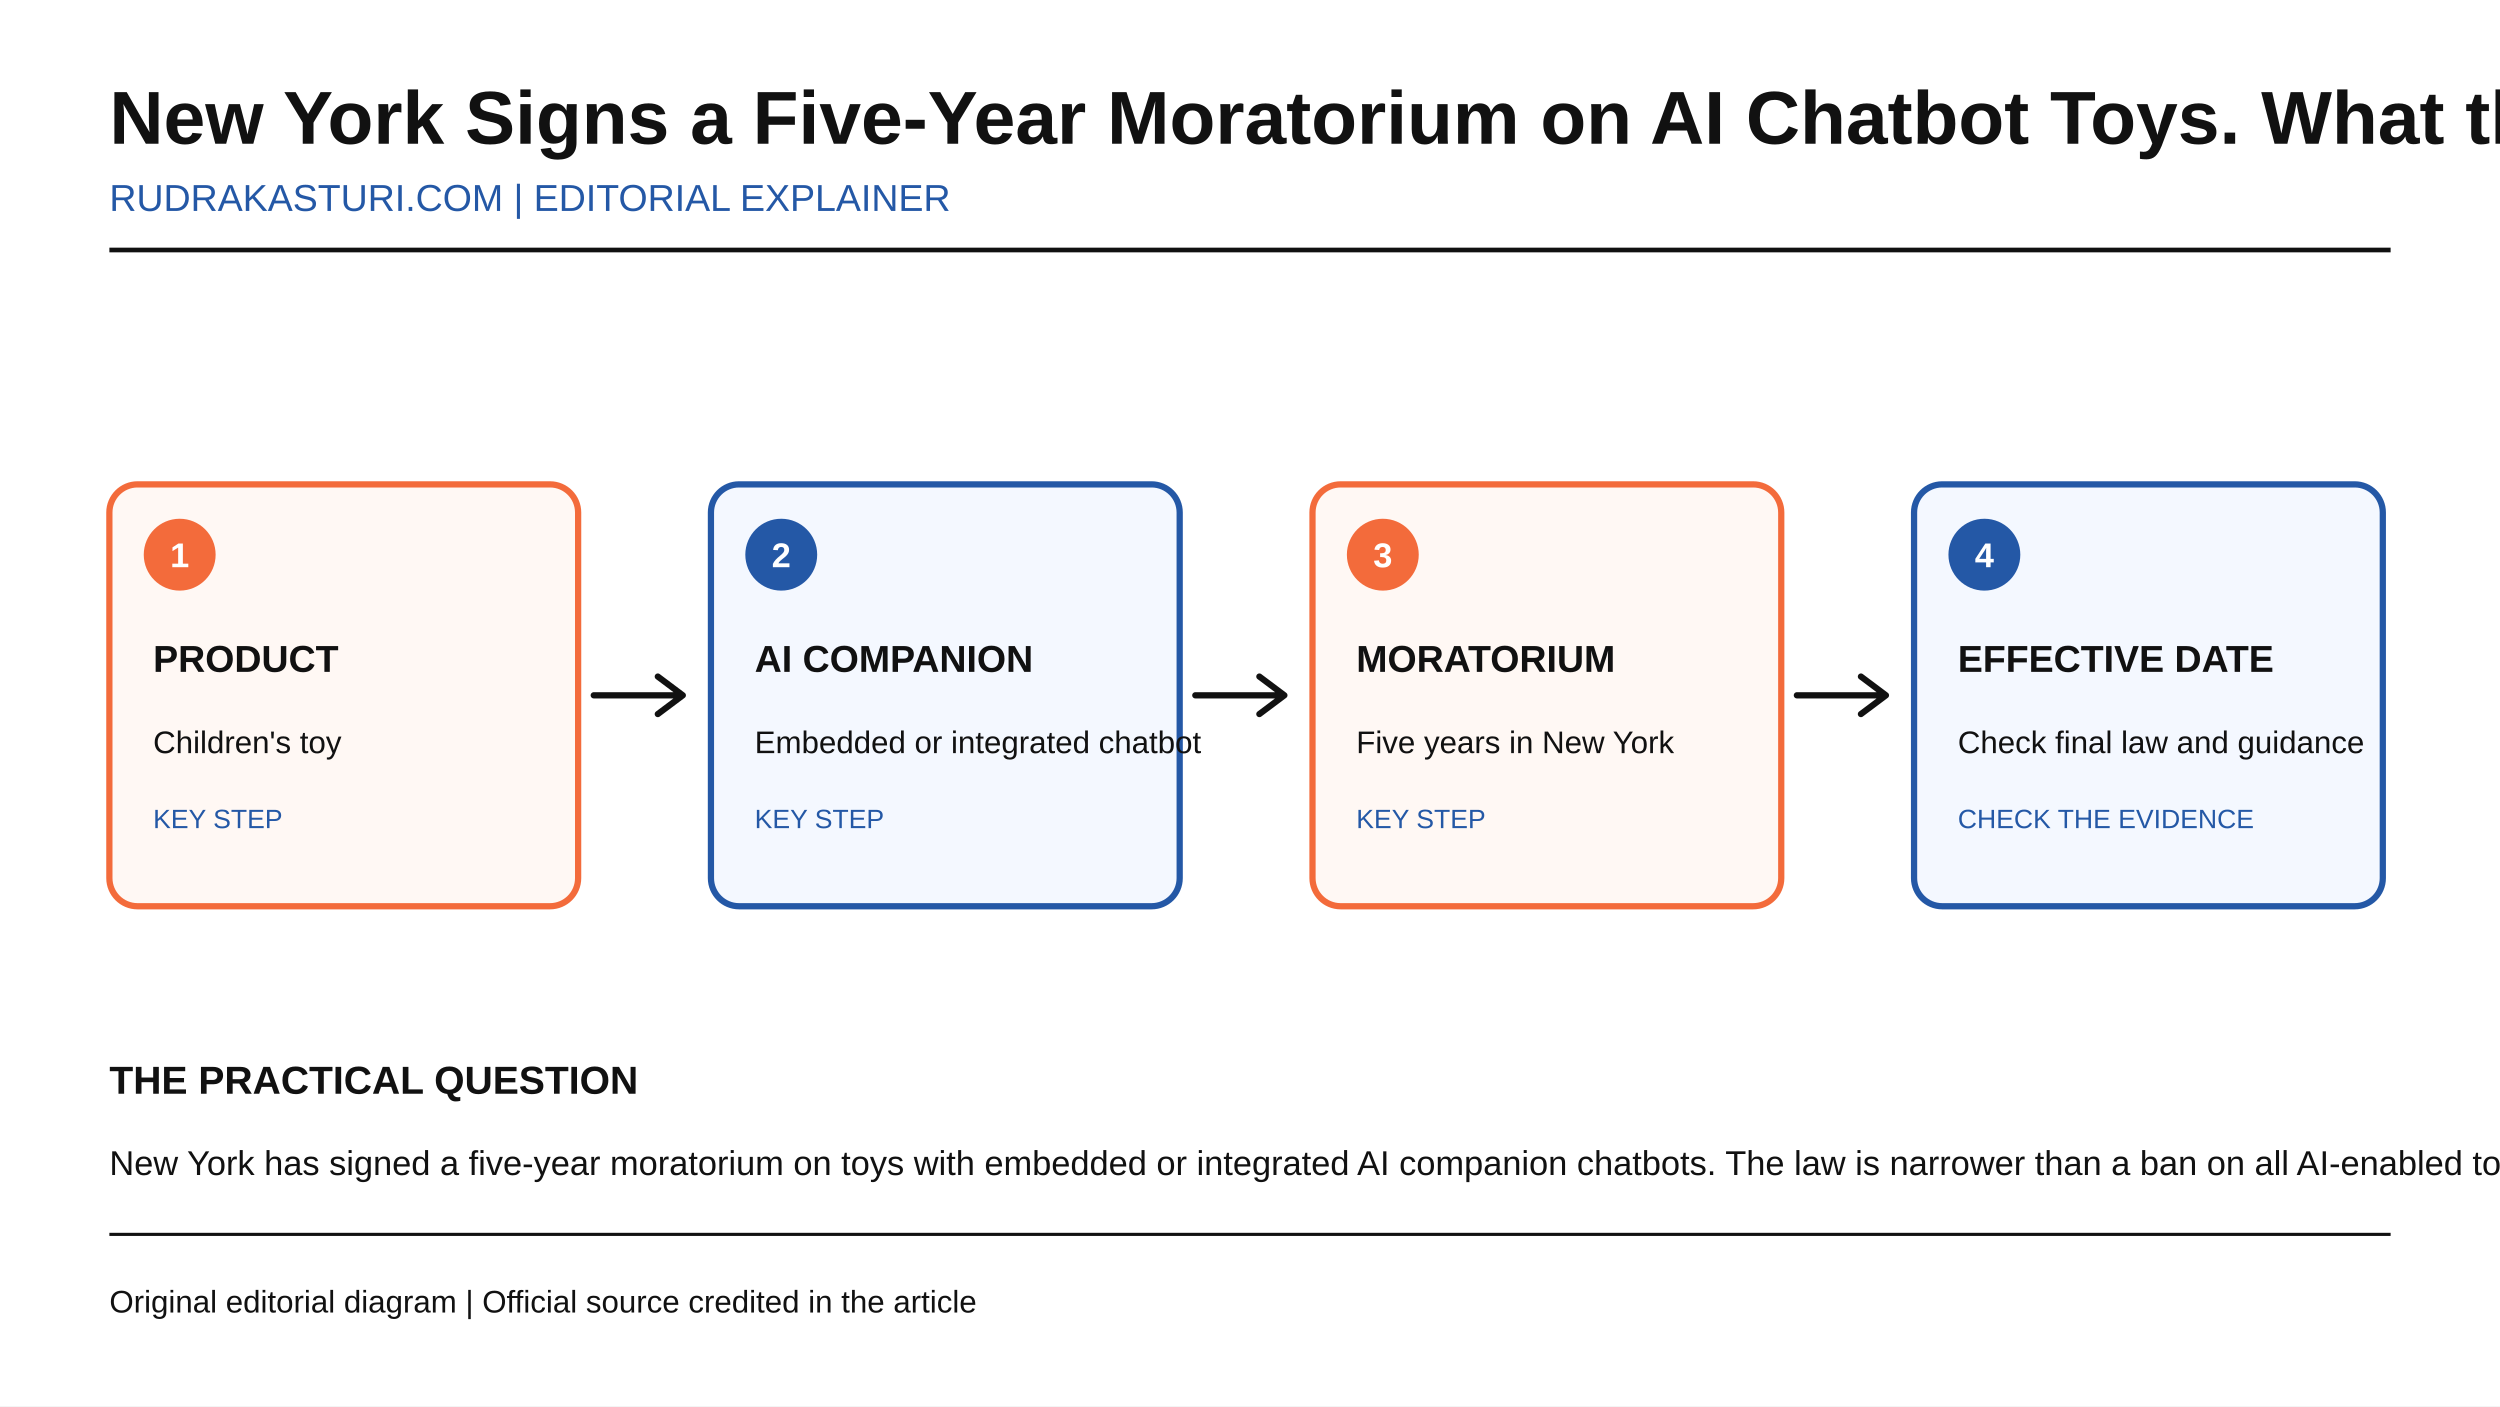
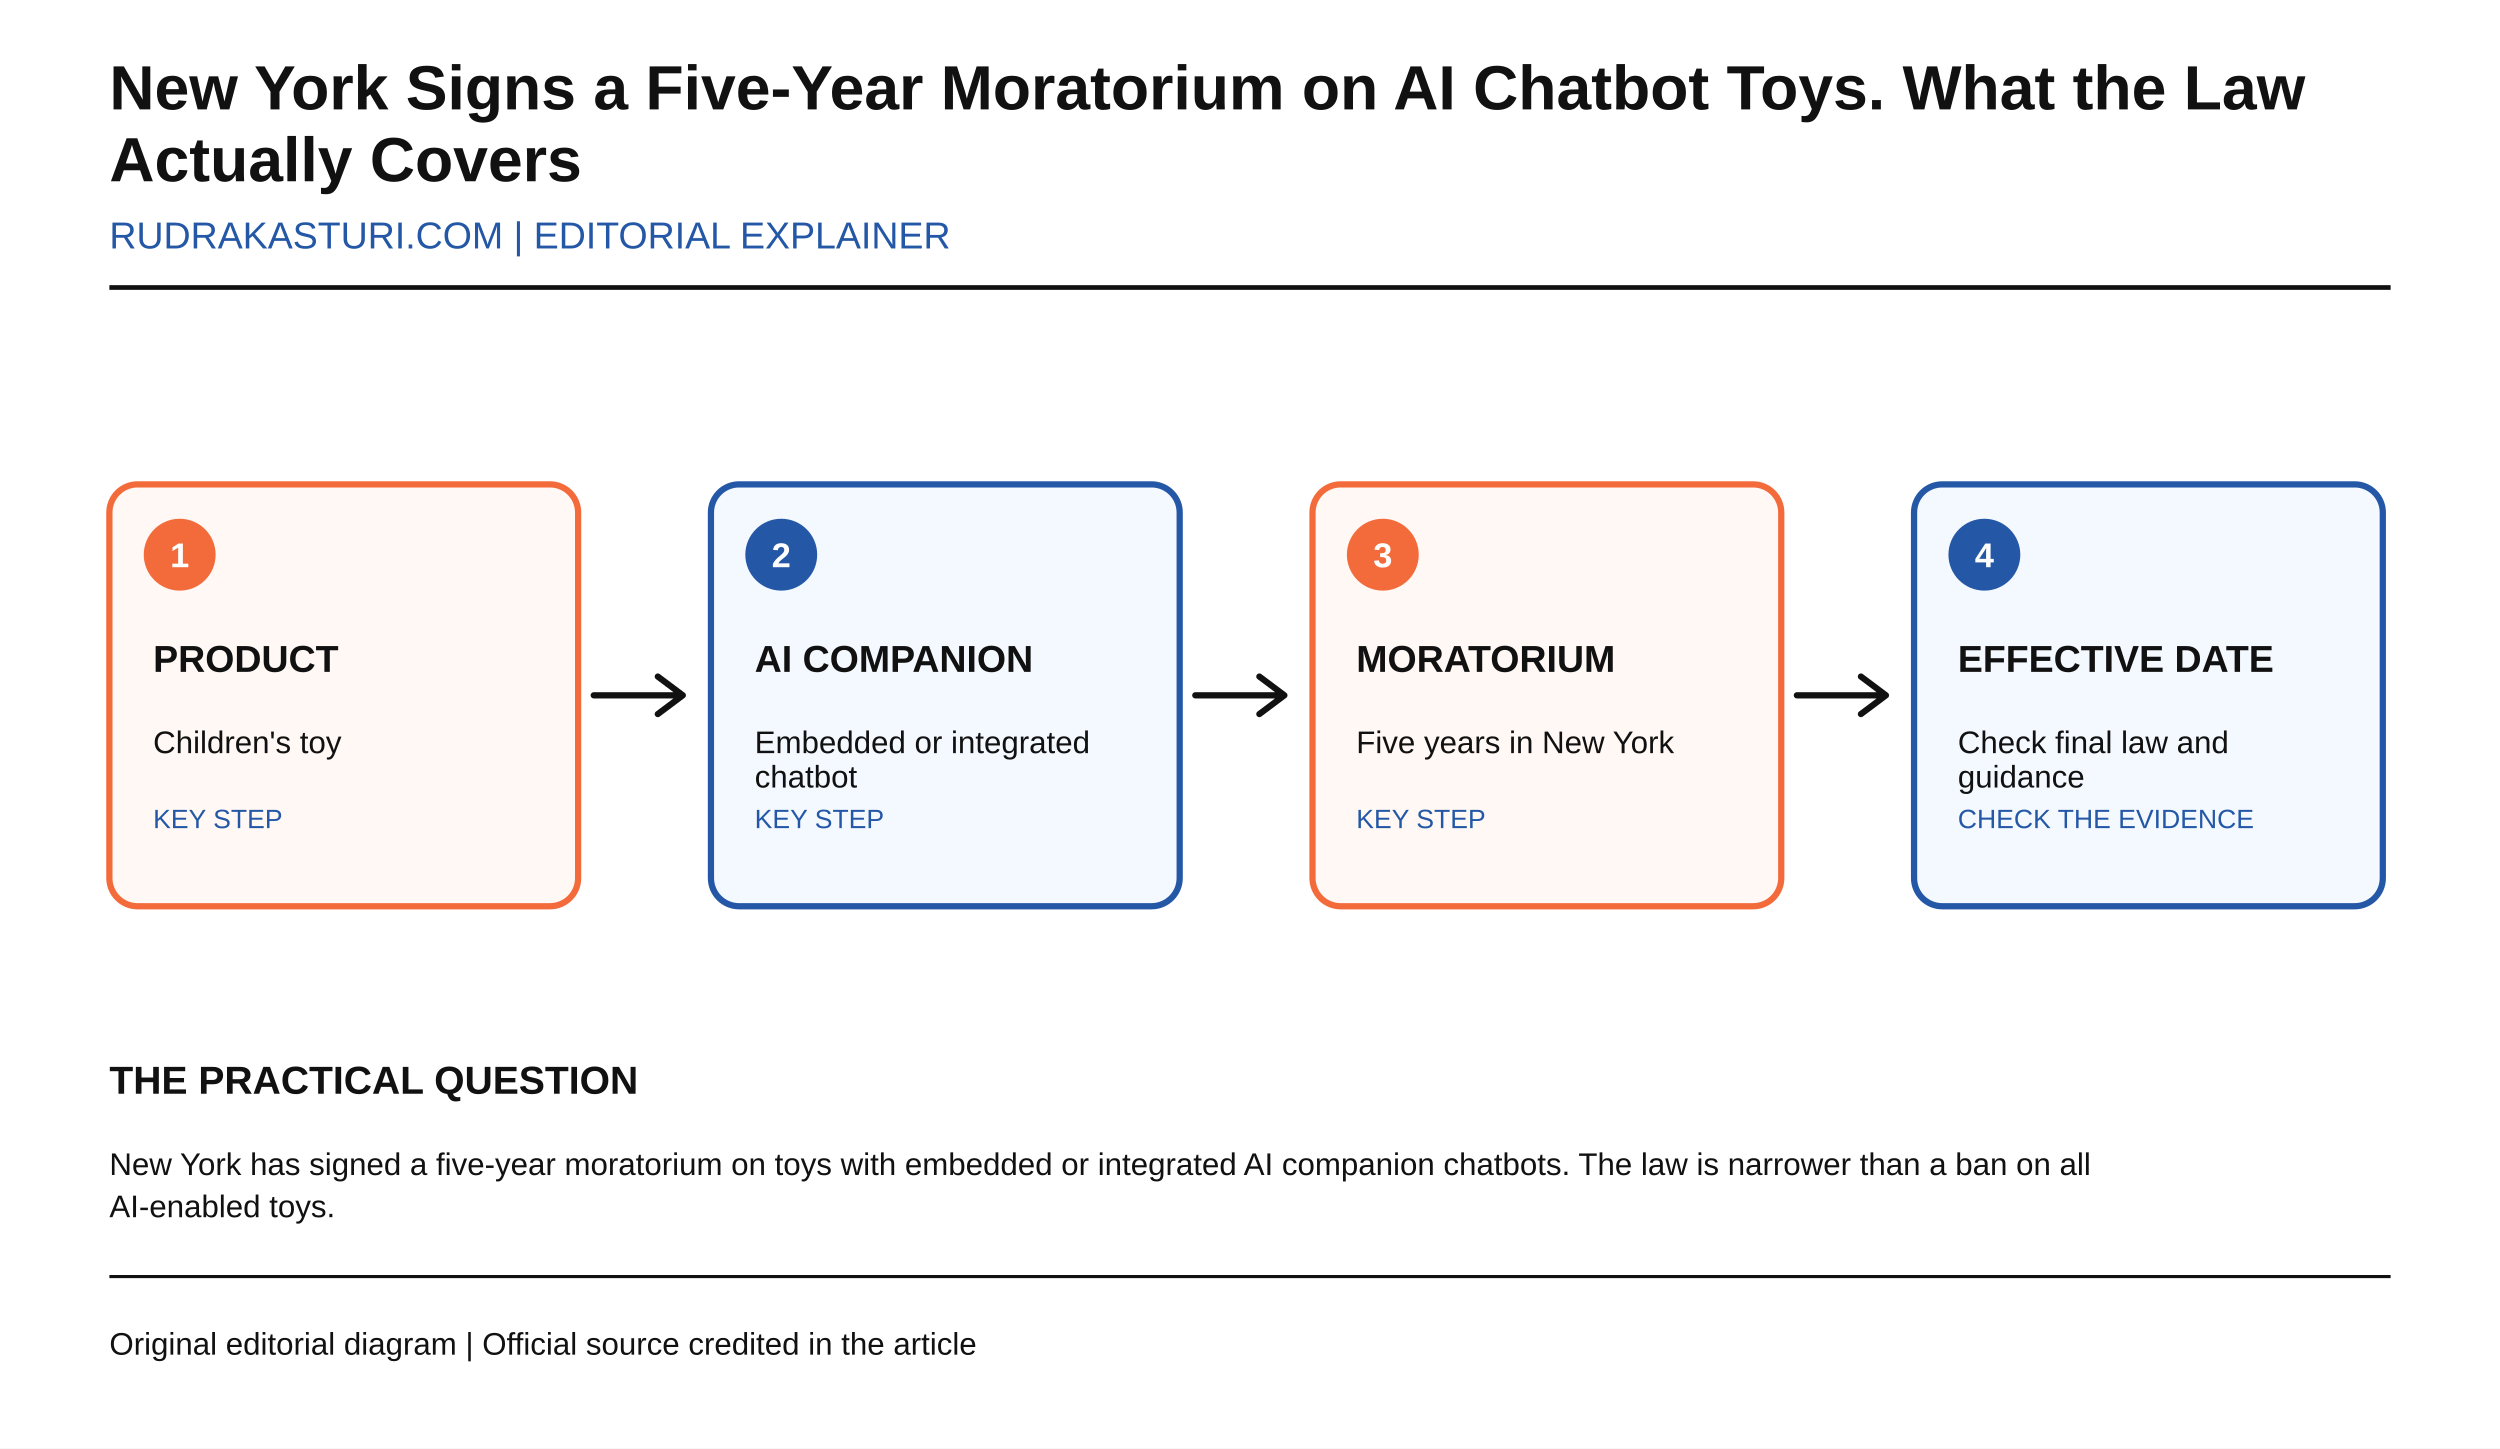
- <svg xmlns="http://www.w3.org/2000/svg" width="1600" height="900" viewBox="0 0 1600 900">
-   <rect width="1600" height="900" fill="#fff" />
-   <path d="M70 160H1530" stroke="#111" stroke-width="3" />
-   <text x="70" y="92" font-family="Arial,Helvetica,sans-serif" font-size="48" font-weight="700" fill="#111">New York Signs a Five-Year Moratorium on AI Chatbot Toys. What the Law Actually Covers</text>
-   <text x="70" y="135" font-family="Arial,Helvetica,sans-serif" font-size="24" fill="#2458a6">RUDRAKASTURI.COM | EDITORIAL EXPLAINER</text>
+ <svg xmlns="http://www.w3.org/2000/svg" width="1600" height="927" viewBox="0 0 1600 927">
+   <rect width="1600" height="927" fill="#fff" />
+   <path d="M70 184H1530" stroke="#111" stroke-width="3" />
+   <text x="70" y="70" font-family="Arial,Helvetica,sans-serif" font-size="40" font-weight="700" fill="#111">
+     <tspan x="70" dy="0">New York Signs a Five-Year Moratorium on AI Chatbot Toys. What the Law</tspan>
+     <tspan x="70" dy="46">Actually Covers</tspan>
+   </text>
+   <text x="70" y="159" font-family="Arial,Helvetica,sans-serif" font-size="24" fill="#2458a6">RUDRAKASTURI.COM | EDITORIAL EXPLAINER</text>
  <rect x="70" y="310" width="300" height="270" rx="18" fill="#fff8f4" stroke="#f36b3b" stroke-width="4" />
  <circle cx="115" cy="355" r="23" fill="#f36b3b" />
  <text x="115" y="363" text-anchor="middle" font-family="Arial" font-size="22" font-weight="700" fill="#fff">1</text>
  <text x="98" y="430" font-family="Arial,Helvetica,sans-serif" font-size="24" font-weight="700" fill="#111">PRODUCT</text>
-   <text x="98" y="482" font-family="Arial,Helvetica,sans-serif" font-size="20" fill="#111">Children's toy</text>
+   <text x="98" y="482" font-family="Arial,Helvetica,sans-serif" font-size="20" fill="#111">
+     <tspan x="98" dy="0">Children's toy</tspan>
+   </text>
  <text x="98" y="530" font-family="Arial,Helvetica,sans-serif" font-size="17" fill="#2458a6">KEY STEP</text>
  <rect x="455" y="310" width="300" height="270" rx="18" fill="#f4f8ff" stroke="#2458a6" stroke-width="4" />
  <circle cx="500" cy="355" r="23" fill="#2458a6" />
  <text x="500" y="363" text-anchor="middle" font-family="Arial" font-size="22" font-weight="700" fill="#fff">2</text>
  <text x="483" y="430" font-family="Arial,Helvetica,sans-serif" font-size="24" font-weight="700" fill="#111">AI COMPANION</text>
-   <text x="483" y="482" font-family="Arial,Helvetica,sans-serif" font-size="20" fill="#111">Embedded or integrated chatbot</text>
+   <text x="483" y="482" font-family="Arial,Helvetica,sans-serif" font-size="20" fill="#111">
+     <tspan x="483" dy="0">Embedded or integrated</tspan>
+     <tspan x="483" dy="22">chatbot</tspan>
+   </text>
  <text x="483" y="530" font-family="Arial,Helvetica,sans-serif" font-size="17" fill="#2458a6">KEY STEP</text>
  <rect x="840" y="310" width="300" height="270" rx="18" fill="#fff8f4" stroke="#f36b3b" stroke-width="4" />
  <circle cx="885" cy="355" r="23" fill="#f36b3b" />
  <text x="885" y="363" text-anchor="middle" font-family="Arial" font-size="22" font-weight="700" fill="#fff">3</text>
  <text x="868" y="430" font-family="Arial,Helvetica,sans-serif" font-size="24" font-weight="700" fill="#111">MORATORIUM</text>
-   <text x="868" y="482" font-family="Arial,Helvetica,sans-serif" font-size="20" fill="#111">Five years in New York</text>
+   <text x="868" y="482" font-family="Arial,Helvetica,sans-serif" font-size="20" fill="#111">
+     <tspan x="868" dy="0">Five years in New York</tspan>
+   </text>
  <text x="868" y="530" font-family="Arial,Helvetica,sans-serif" font-size="17" fill="#2458a6">KEY STEP</text>
  <rect x="1225" y="310" width="300" height="270" rx="18" fill="#f4f8ff" stroke="#2458a6" stroke-width="4" />
  <circle cx="1270" cy="355" r="23" fill="#2458a6" />
  <text x="1270" y="363" text-anchor="middle" font-family="Arial" font-size="22" font-weight="700" fill="#fff">4</text>
  <text x="1253" y="430" font-family="Arial,Helvetica,sans-serif" font-size="24" font-weight="700" fill="#111">EFFECTIVE DATE</text>
-   <text x="1253" y="482" font-family="Arial,Helvetica,sans-serif" font-size="20" fill="#111">Check final law and guidance</text>
+   <text x="1253" y="482" font-family="Arial,Helvetica,sans-serif" font-size="20" fill="#111">
+     <tspan x="1253" dy="0">Check final law and</tspan>
+     <tspan x="1253" dy="22">guidance</tspan>
+   </text>
  <text x="1253" y="530" font-family="Arial,Helvetica,sans-serif" font-size="17" fill="#2458a6">CHECK THE EVIDENCE</text>
  <path d="M380 445H437l-16 -12m16 12l-16 12" fill="none" stroke="#111" stroke-width="4" stroke-linecap="round" stroke-linejoin="round" />
  <path d="M765 445H822l-16 -12m16 12l-16 12" fill="none" stroke="#111" stroke-width="4" stroke-linecap="round" stroke-linejoin="round" />
  <path d="M1150 445H1207l-16 -12m16 12l-16 12" fill="none" stroke="#111" stroke-width="4" stroke-linecap="round" stroke-linejoin="round" />
  <text x="70" y="700" font-family="Arial,Helvetica,sans-serif" font-size="25" font-weight="700" fill="#111">THE PRACTICAL QUESTION</text>
-   <text x="70" y="752" font-family="Arial,Helvetica,sans-serif" font-size="22" fill="#111">New York has signed a five-year moratorium on toys with embedded or integrated AI companion chatbots. The law is narrower than a ban on all AI-enabled toys.</text>
-   <path d="M70 790H1530" stroke="#111" stroke-width="2" />
-   <text x="70" y="840" font-family="Arial,Helvetica,sans-serif" font-size="20" fill="#111">Original editorial diagram | Official source credited in the article</text>
+   <text x="70" y="752" font-family="Arial,Helvetica,sans-serif" font-size="20" fill="#111">
+     <tspan x="70" dy="0">New York has signed a five-year moratorium on toys with embedded or integrated AI companion chatbots. The law is narrower than a ban on all</tspan>
+     <tspan x="70" dy="27">AI-enabled toys.</tspan>
+   </text>
+   <path d="M70 817H1530" stroke="#111" stroke-width="2" />
+   <text x="70" y="867" font-family="Arial,Helvetica,sans-serif" font-size="20" fill="#111">Original editorial diagram | Official source credited in the article</text>
</svg>
